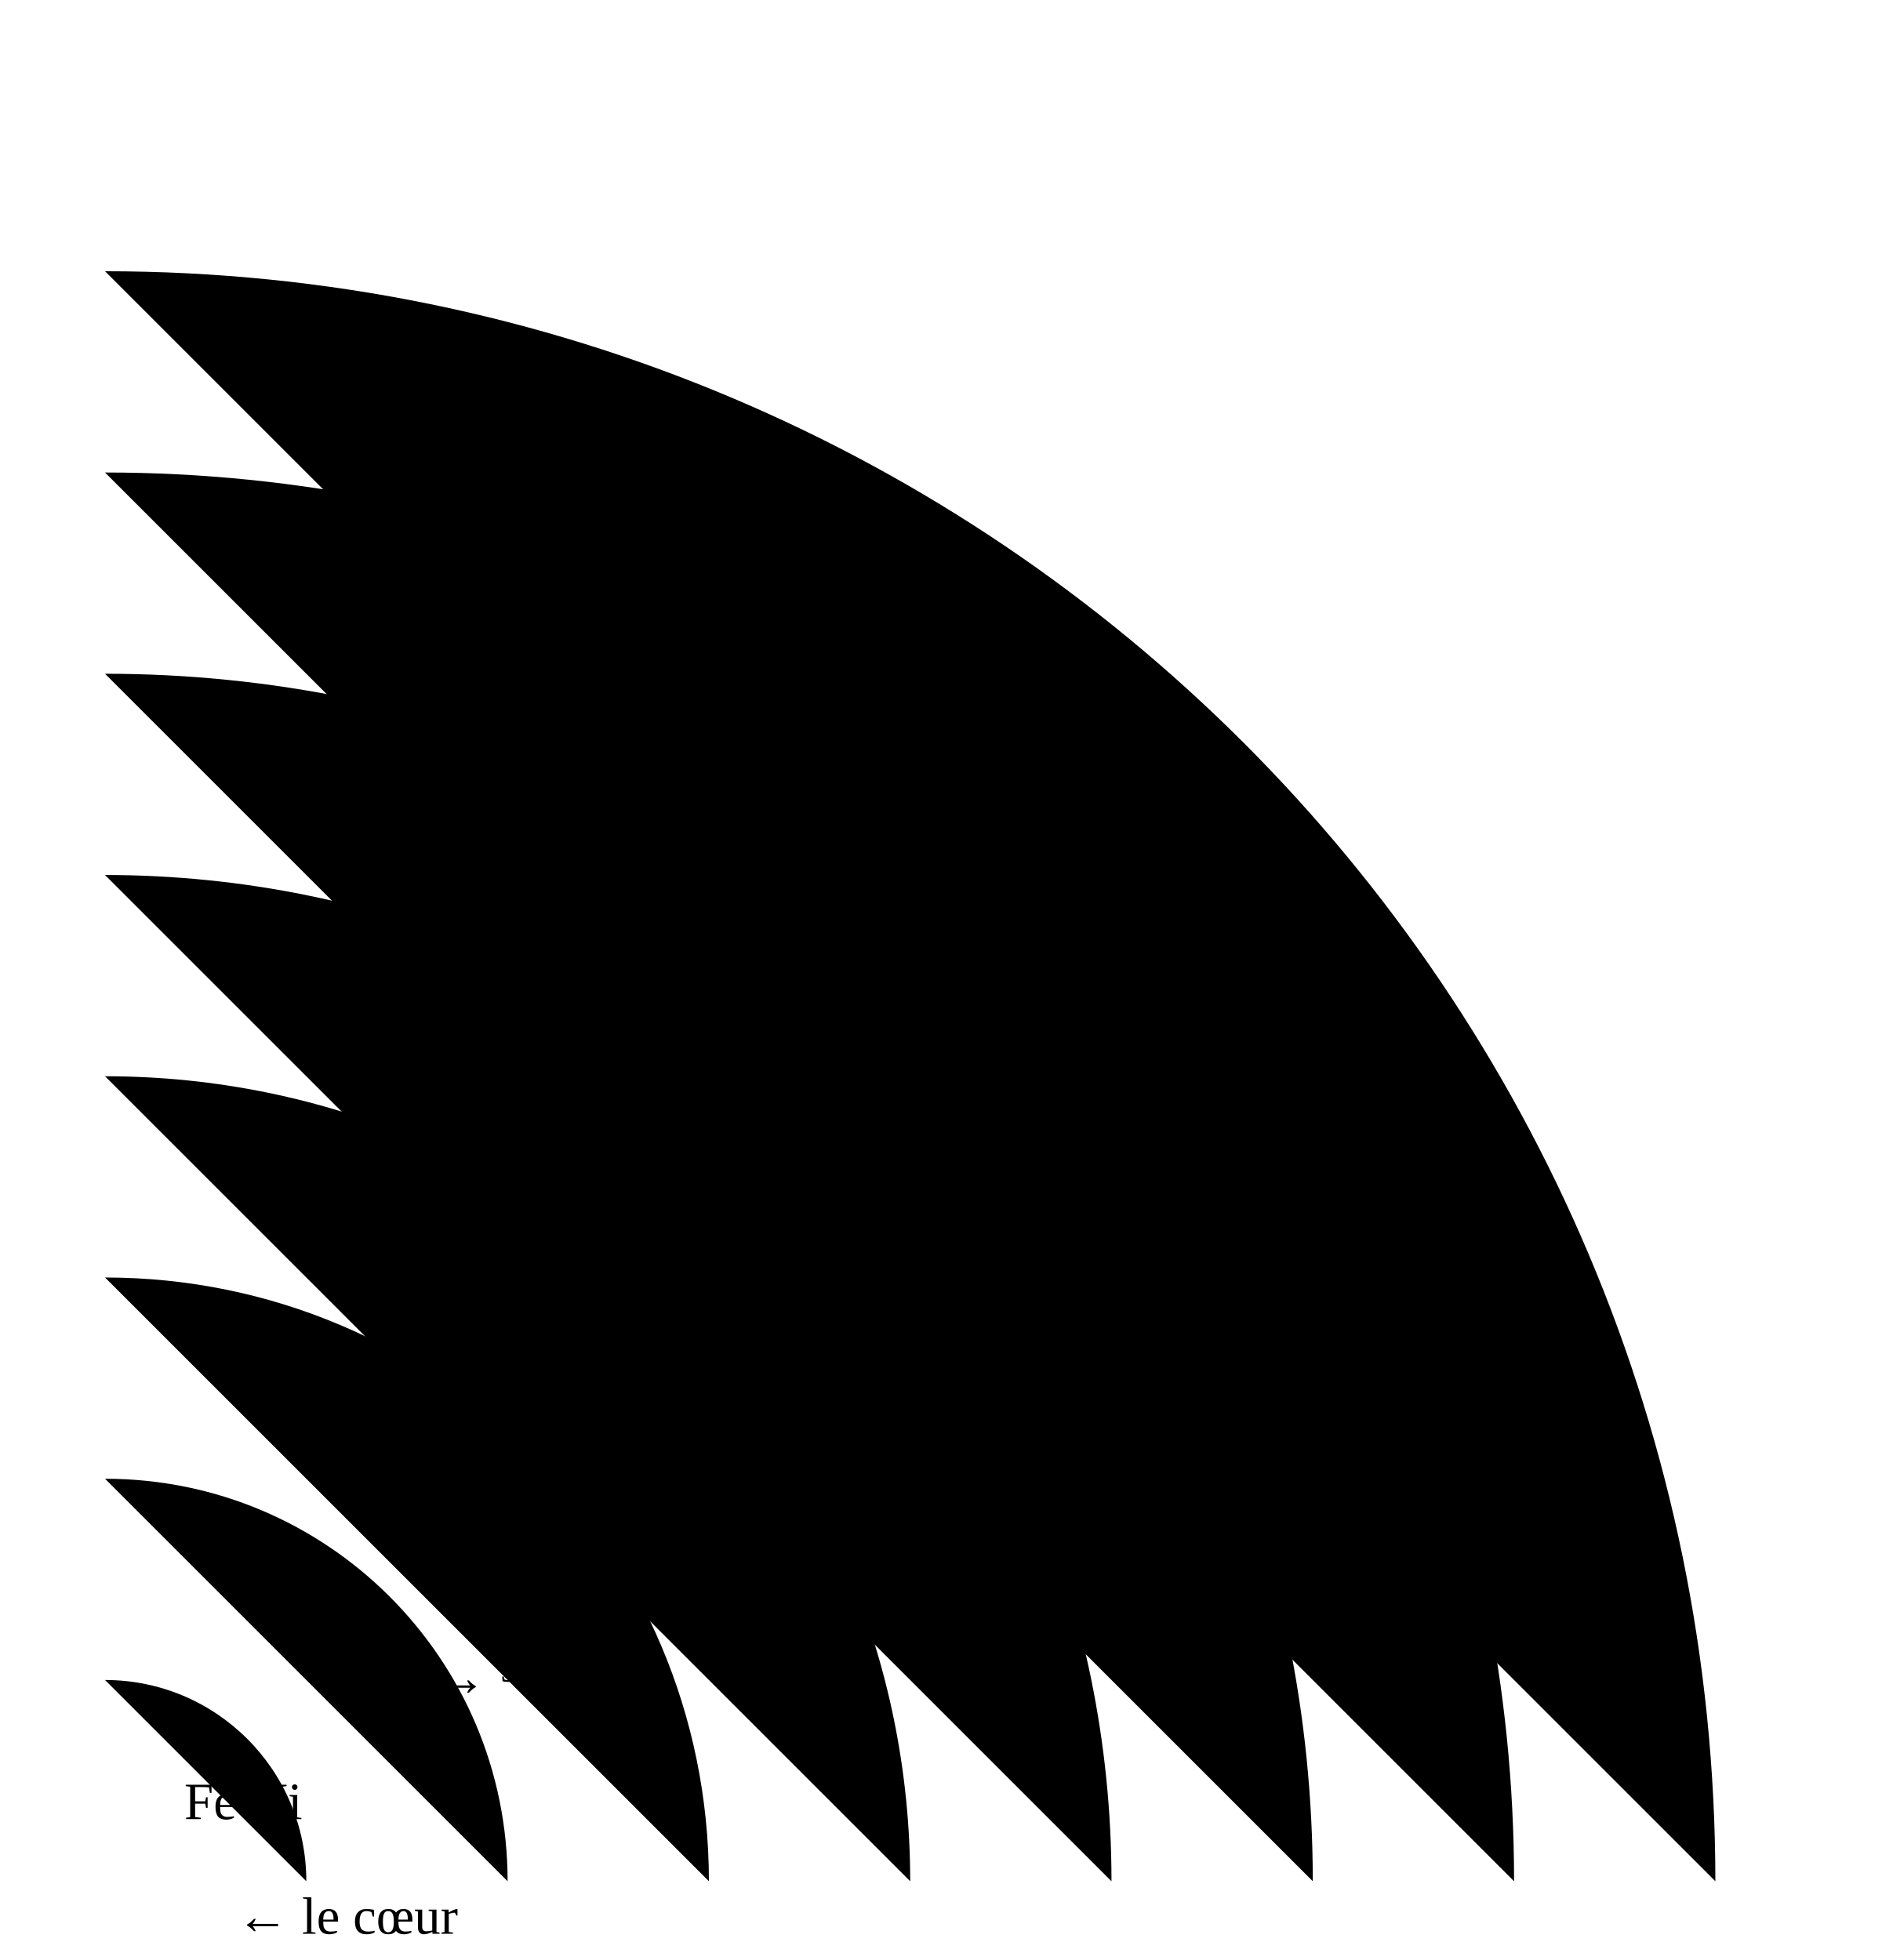
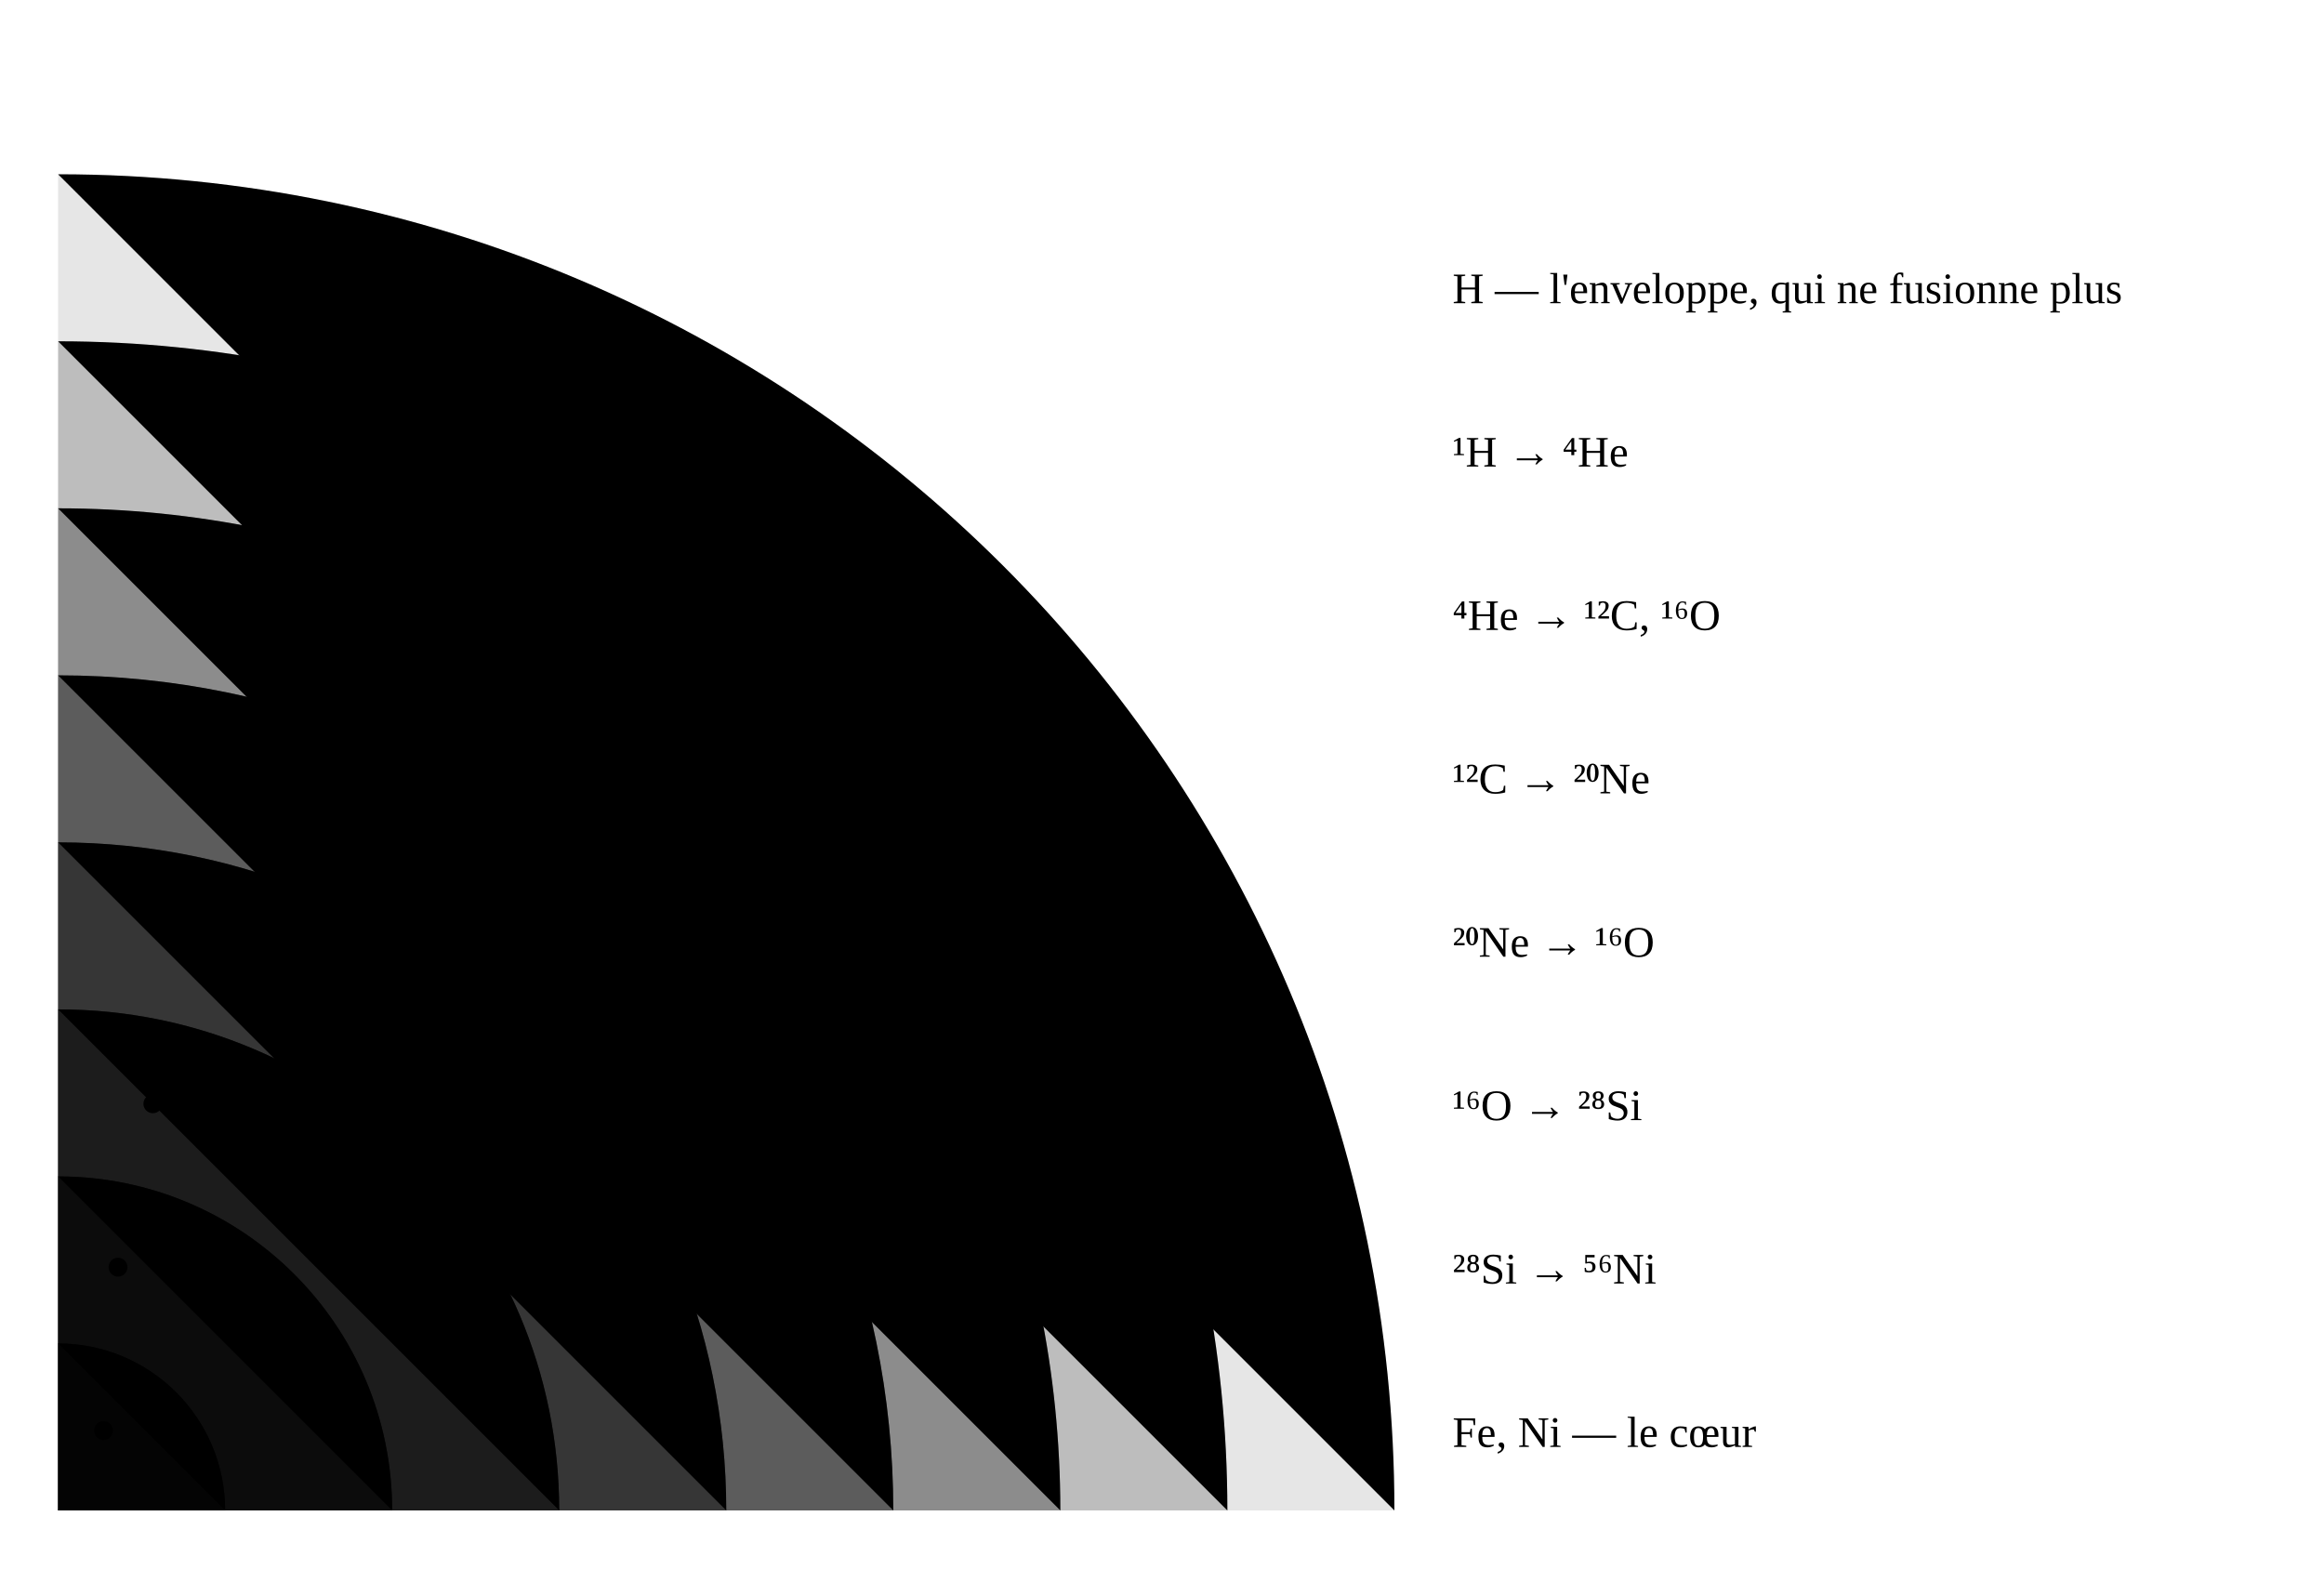
- <svg xmlns="http://www.w3.org/2000/svg" class="nx nx-couches" viewBox="0 0 430 448" role="img" aria-labelledby="nx-couches-t">
+ <svg xmlns="http://www.w3.org/2000/svg" class="nx nx-couches" viewBox="0 0 640 432" role="img" aria-labelledby="nx-couches-t">
  <defs>
    <marker id="pointe-nx-couches" viewBox="0 0 10 10" refX="9" refY="5" markerWidth="6" markerHeight="6" orient="auto-start-reverse">
      <path d="M0 0 L10 5 L0 10 z" />
    </marker>
  </defs>
-   <path class="cq" d="M392.0 430.0 A368.0 368.0 0 0 0 24.0 62.0" />
-   <path class="cq" d="M346.0 430.0 A322.0 322.0 0 0 0 24.0 108.0" />
-   <path class="cq" d="M300.0 430.0 A276.0 276.0 0 0 0 24.0 154.0" />
-   <path class="cq" d="M254.0 430.0 A230.0 230.0 0 0 0 24.0 200.0" />
-   <path class="cq" d="M208.0 430.0 A184.0 184.0 0 0 0 24.0 246.0" />
-   <path class="cq" d="M162.0 430.0 A138.0 138.0 0 0 0 24.0 292.0" />
-   <path class="cq" d="M116.0 430.0 A92.0 92.0 0 0 0 24.0 338.0" />
-   <path class="cq" d="M70.0 430.0 A46.0 46.0 0 0 0 24.0 384.0" />
-   <text class="lb cq-t" x="42.1" y="415.8">Fe Ni</text>
-   <text class="lb cq-t" x="78.4" y="387.5">²⁸Si <tspan class="fl-t">→</tspan> ⁵⁸Ni</text>
-   <text class="lb cq-t" x="114.6" y="359.2">¹⁶O <tspan class="fl-t">→</tspan> ²⁸Si</text>
-   <text class="lb cq-t" x="150.9" y="330.9">²⁰Ne <tspan class="fl-t">→</tspan> ¹⁶O</text>
-   <text class="lb cq-t" x="187.1" y="302.6">¹²C <tspan class="fl-t">→</tspan> ²⁰Ne</text>
-   <text class="lb cq-t" x="223.4" y="274.2">⁴He <tspan class="fl-t">→</tspan> ¹²C  ¹⁶O</text>
-   <text class="lb cq-t" x="259.6" y="245.9">¹H <tspan class="fl-t">→</tspan> ⁴He</text>
-   <text class="lb cq-t" x="295.9" y="217.6">H</text>
-   <text class="cap pt" x="54.0" y="442.0">← le cœur</text>
+   <path class="cq-f" fill-opacity="0.10" d="M16.0 416.0 L384.0 416.0 A368.0 368.0 0 0 0 16.0 48.0 Z" />
+   <path class="cq" d="M384.0 416.0 A368.0 368.0 0 0 0 16.0 48.0" />
+   <path class="cq-f" fill-opacity="0.18" d="M16.0 416.0 L338.0 416.0 A322.0 322.0 0 0 0 16.0 94.0 Z" />
+   <path class="cq" d="M338.0 416.0 A322.0 322.0 0 0 0 16.0 94.0" />
+   <path class="cq-f" fill-opacity="0.26" d="M16.0 416.0 L292.0 416.0 A276.0 276.0 0 0 0 16.0 140.0 Z" />
+   <path class="cq" d="M292.0 416.0 A276.0 276.0 0 0 0 16.0 140.0" />
+   <path class="cq-f" fill-opacity="0.34" d="M16.0 416.0 L246.0 416.0 A230.0 230.0 0 0 0 16.0 186.0 Z" />
+   <path class="cq" d="M246.0 416.0 A230.0 230.0 0 0 0 16.0 186.0" />
+   <path class="cq-f" fill-opacity="0.41" d="M16.0 416.0 L200.0 416.0 A184.0 184.0 0 0 0 16.0 232.0 Z" />
+   <path class="cq" d="M200.0 416.0 A184.0 184.0 0 0 0 16.0 232.0" />
+   <path class="cq-f" fill-opacity="0.49" d="M16.0 416.0 L154.0 416.0 A138.0 138.0 0 0 0 16.0 278.0 Z" />
+   <path class="cq" d="M154.0 416.0 A138.0 138.0 0 0 0 16.0 278.0" />
+   <path class="cq-f" fill-opacity="0.57" d="M16.0 416.0 L108.0 416.0 A92.0 92.0 0 0 0 16.0 324.0 Z" />
+   <path class="cq" d="M108.0 416.0 A92.0 92.0 0 0 0 16.0 324.0" />
+   <path class="cq-f" fill-opacity="0.65" d="M16.0 416.0 L62.0 416.0 A46.0 46.0 0 0 0 16.0 370.0 Z" />
+   <path class="cq" d="M62.0 416.0 A46.0 46.0 0 0 0 16.0 370.0" />
+   <circle class="cq-pt" cx="28.5" cy="394.0" r="2.6" />
+   <line class="cq-lien" x1="28.5" y1="394.0" x2="392.0" y2="394.0" />
+   <text class="lb cq-t g" x="400.0" y="398.5">Fe, Ni <tspan class="cq-n">— le cœur</tspan>
+   </text>
+   <circle class="cq-pt" cx="32.5" cy="349.0" r="2.6" />
+   <line class="cq-lien" x1="32.5" y1="349.0" x2="392.0" y2="349.0" />
+   <text class="lb cq-t g" x="400.0" y="353.5">²⁸Si <tspan class="fl-t">→</tspan> ⁵⁶Ni</text>
+   <circle class="cq-pt" cx="42.1" cy="304.0" r="2.6" />
+   <line class="cq-lien" x1="42.1" y1="304.0" x2="392.0" y2="304.0" />
+   <text class="lb cq-t g" x="400.0" y="308.5">¹⁶O <tspan class="fl-t">→</tspan> ²⁸Si</text>
+   <circle class="cq-pt" cx="51.7" cy="259.0" r="2.6" />
+   <line class="cq-lien" x1="51.7" y1="259.0" x2="392.0" y2="259.0" />
+   <text class="lb cq-t g" x="400.0" y="263.5">²⁰Ne <tspan class="fl-t">→</tspan> ¹⁶O</text>
+   <circle class="cq-pt" cx="61.2" cy="214.0" r="2.6" />
+   <line class="cq-lien" x1="61.2" y1="214.0" x2="392.0" y2="214.0" />
+   <text class="lb cq-t g" x="400.0" y="218.5">¹²C <tspan class="fl-t">→</tspan> ²⁰Ne</text>
+   <circle class="cq-pt" cx="70.8" cy="169.0" r="2.6" />
+   <line class="cq-lien" x1="70.8" y1="169.0" x2="392.0" y2="169.0" />
+   <text class="lb cq-t g" x="400.0" y="173.5">⁴He <tspan class="fl-t">→</tspan> ¹²C, ¹⁶O</text>
+   <circle class="cq-pt" cx="80.3" cy="124.0" r="2.6" />
+   <line class="cq-lien" x1="80.3" y1="124.0" x2="392.0" y2="124.0" />
+   <text class="lb cq-t g" x="400.0" y="128.5">¹H <tspan class="fl-t">→</tspan> ⁴He</text>
+   <circle class="cq-pt" cx="89.9" cy="79.0" r="2.6" />
+   <line class="cq-lien" x1="89.9" y1="79.0" x2="392.0" y2="79.0" />
+   <text class="lb cq-t g" x="400.0" y="83.5">H <tspan class="cq-n">— l'enveloppe, qui ne fusionne plus</tspan>
+   </text>
</svg>
